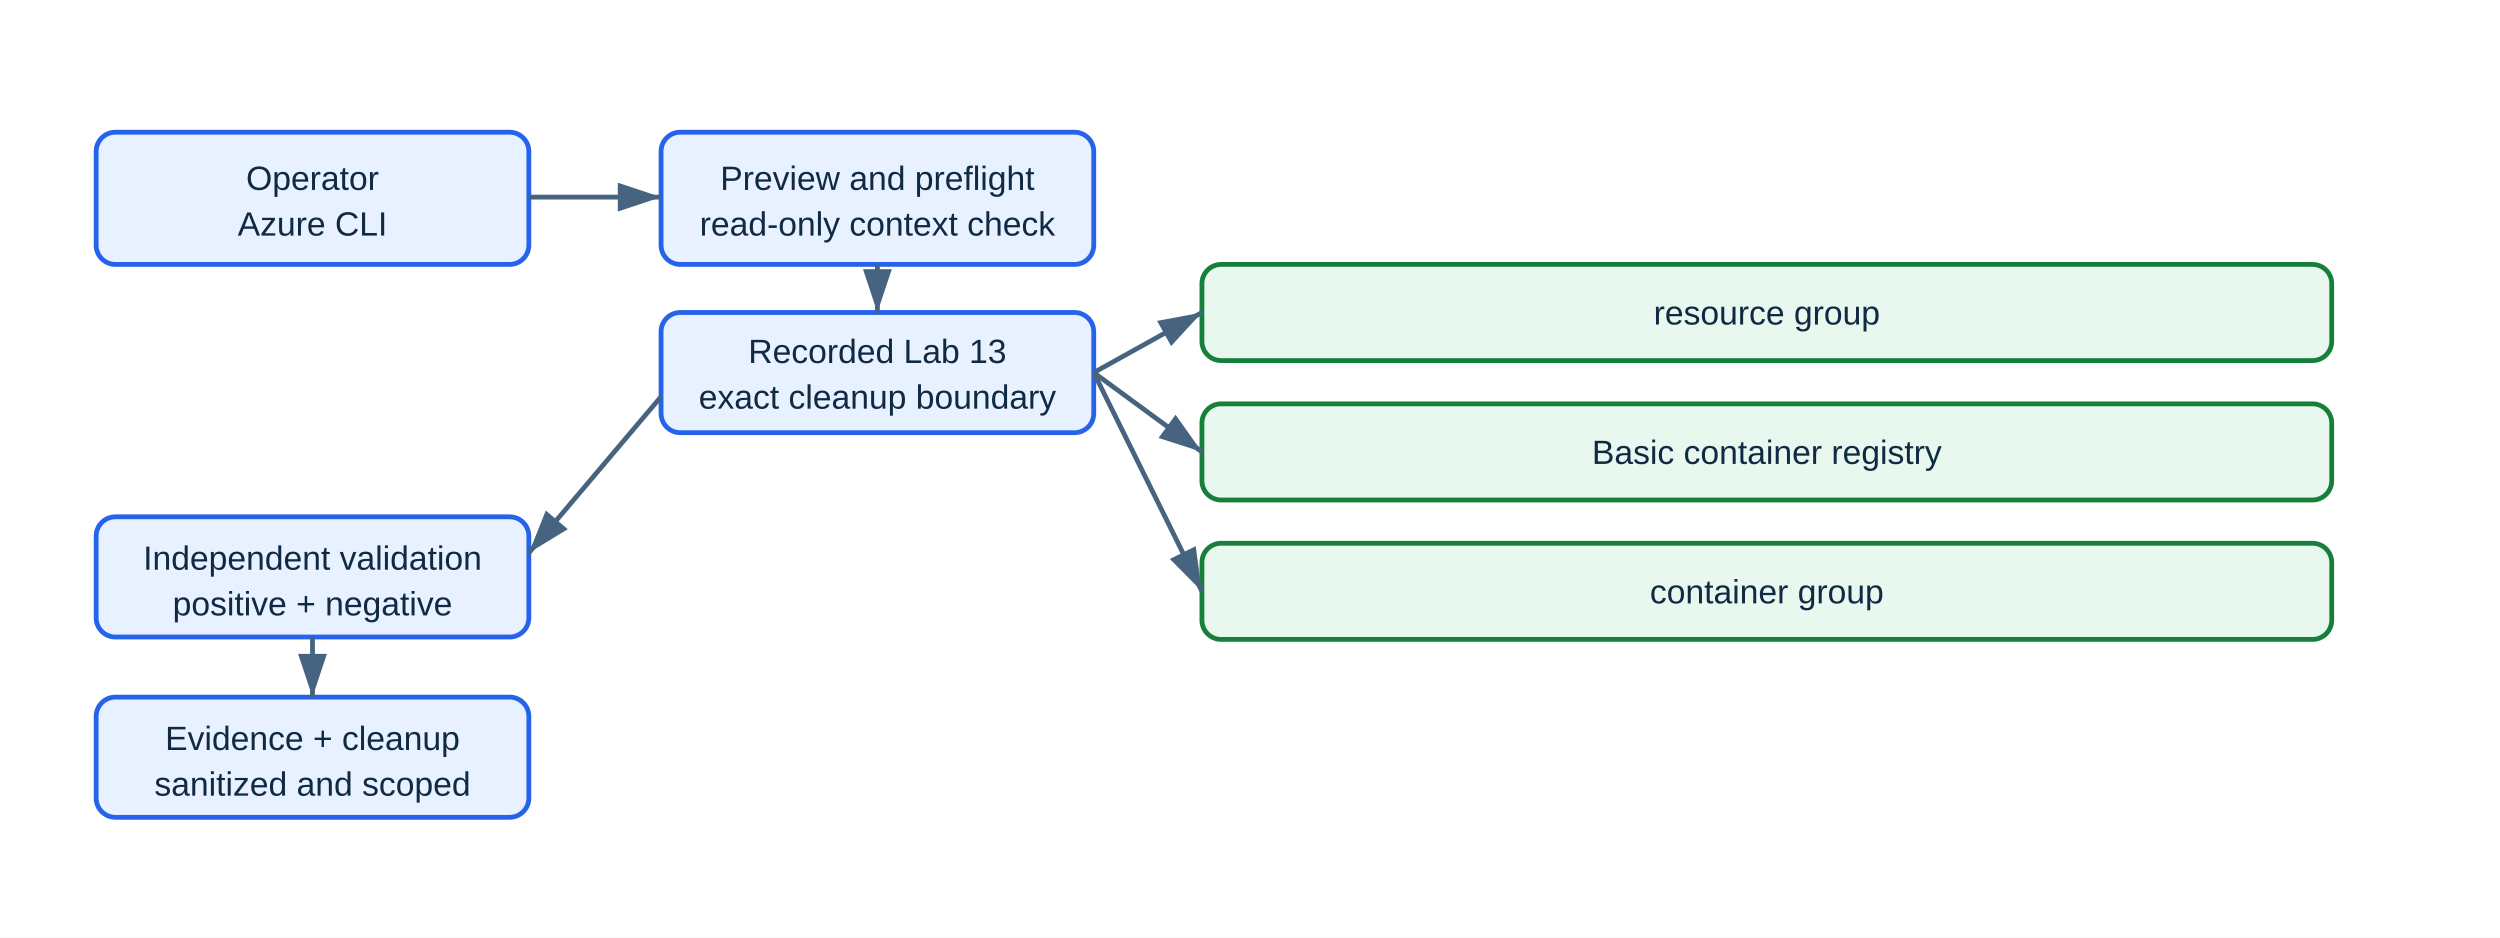
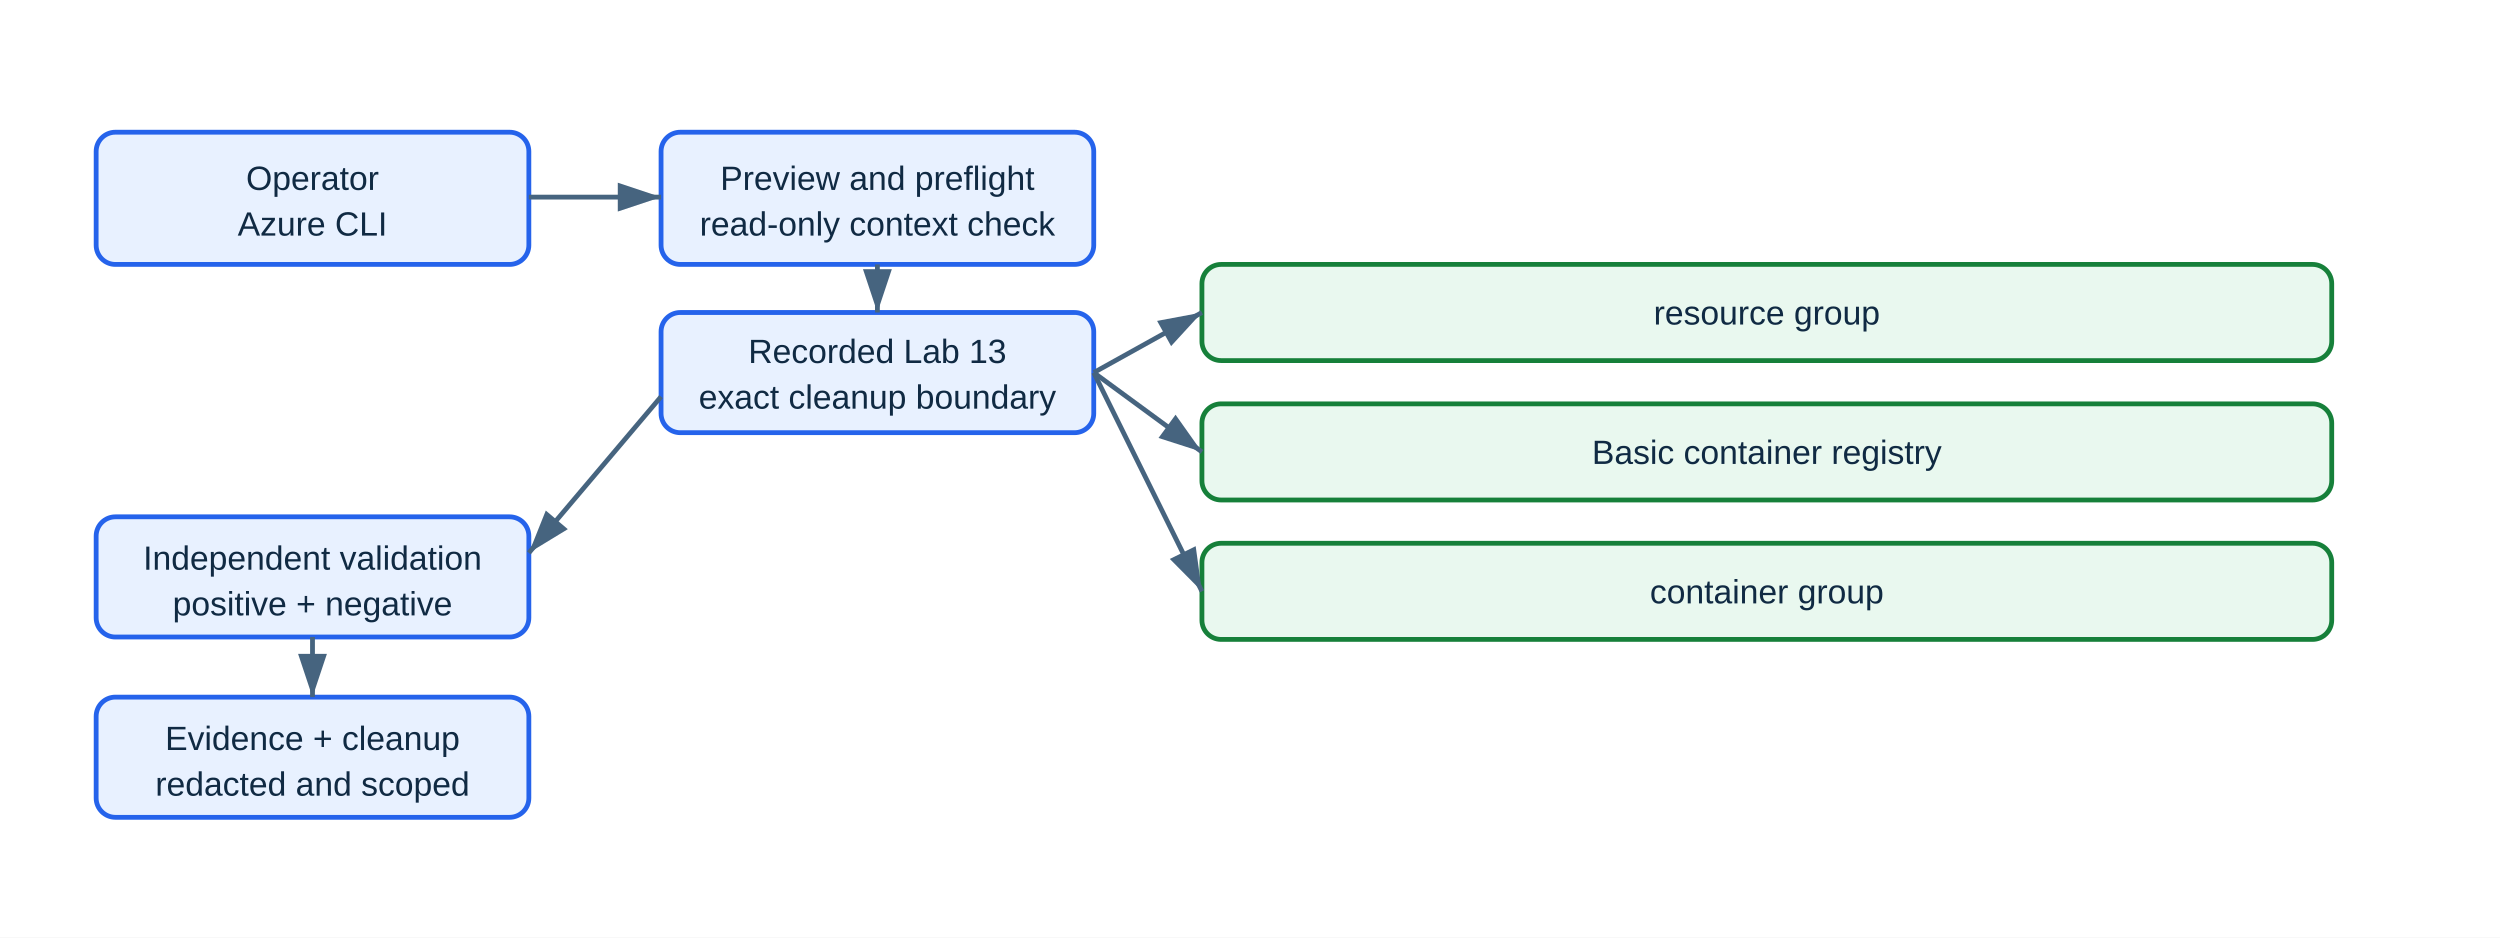
<svg xmlns="http://www.w3.org/2000/svg" width="1040" height="390" viewBox="0 0 1040 390" role="img" aria-labelledby="title desc">
  <defs>
    <marker id="arrow" markerWidth="10" markerHeight="10" refX="9" refY="3" orient="auto">
      <path d="M0,0 L0,6 L9,3 z" fill="#46647f" />
    </marker>
  </defs>
  <style>text{font-family:Segoe UI,Arial,sans-serif;font-size:14px;fill:#102a43} .control{fill:#e8f1ff;stroke:#2563eb;stroke-width:2} .resource{fill:#e9f8ef;stroke:#16803a;stroke-width:2} .arrow{fill:none;stroke:#46647f;stroke-width:2;marker-end:url(#arrow)}</style>
  <rect width="100%" height="100%" fill="#ffffff" />
  <rect x="40" y="55" width="180" height="55" rx="8" class="control" />
  <text x="130" y="79" text-anchor="middle">Operator</text>
  <text x="130" y="98" text-anchor="middle">Azure CLI</text>
  <rect x="275" y="55" width="180" height="55" rx="8" class="control" />
  <text x="365" y="79" text-anchor="middle">Preview and preflight</text>
  <text x="365" y="98" text-anchor="middle">read-only context check</text>
  <path d="M220 82 L275 82" class="arrow" />
  <rect x="275" y="130" width="180" height="50" rx="8" class="control" />
  <text x="365" y="151" text-anchor="middle">Recorded Lab 13</text>
  <text x="365" y="170" text-anchor="middle">exact cleanup boundary</text>
  <path d="M365 110 L365 130" class="arrow" />
  <rect x="500" y="110" width="470" height="40" rx="8" class="resource" />
  <text x="735" y="135" text-anchor="middle">resource group</text>
  <rect x="500" y="168" width="470" height="40" rx="8" class="resource" />
  <text x="735" y="193" text-anchor="middle">Basic container registry</text>
  <rect x="500" y="226" width="470" height="40" rx="8" class="resource" />
  <text x="735" y="251" text-anchor="middle">container group</text>
  <path d="M 455 155 L 500 130" class="arrow" />
  <path d="M 455 155 L 500 188" class="arrow" />
  <path d="M 455 155 L 500 246" class="arrow" />
  <rect x="40" y="215" width="180" height="50" rx="8" class="control" />
  <text x="130" y="237" text-anchor="middle">Independent validation</text>
  <text x="130" y="256" text-anchor="middle">positive + negative</text>
  <path d="M275 165 L220 230" class="arrow" />
  <rect x="40" y="290" width="180" height="50" rx="8" class="control" />
  <text x="130" y="312" text-anchor="middle">Evidence + cleanup</text>
-   <text x="130" y="331" text-anchor="middle">sanitized and scoped</text>
+   <text x="130" y="331" text-anchor="middle">redacted and scoped</text>
  <path d="M130 265 L130 290" class="arrow" />
</svg>
